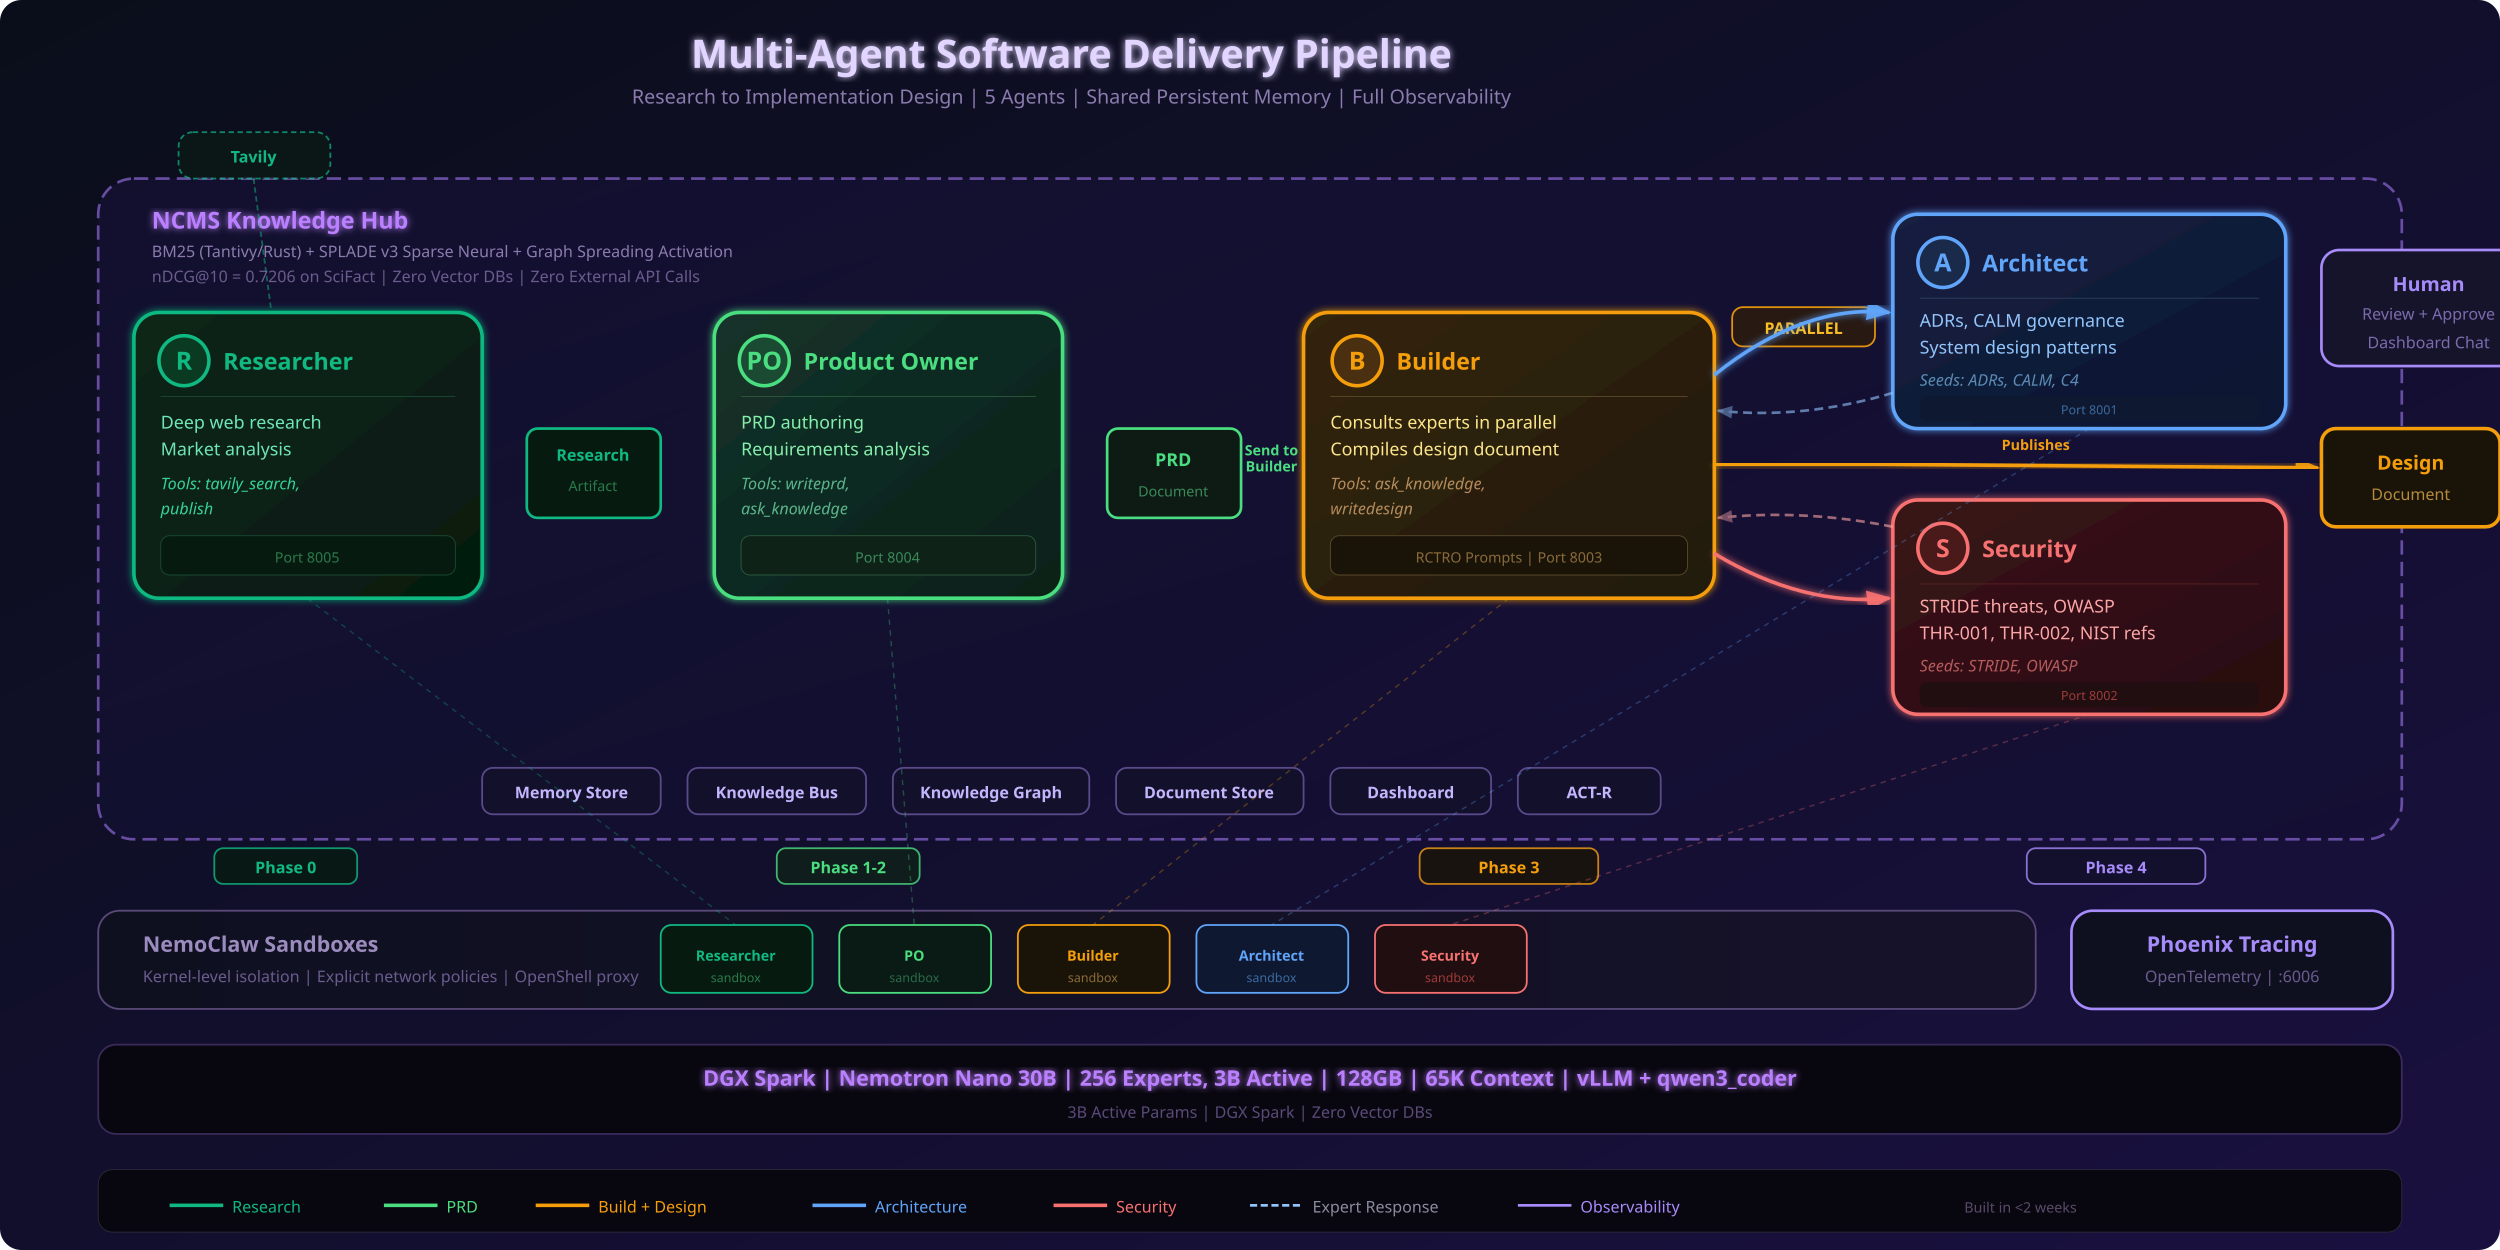
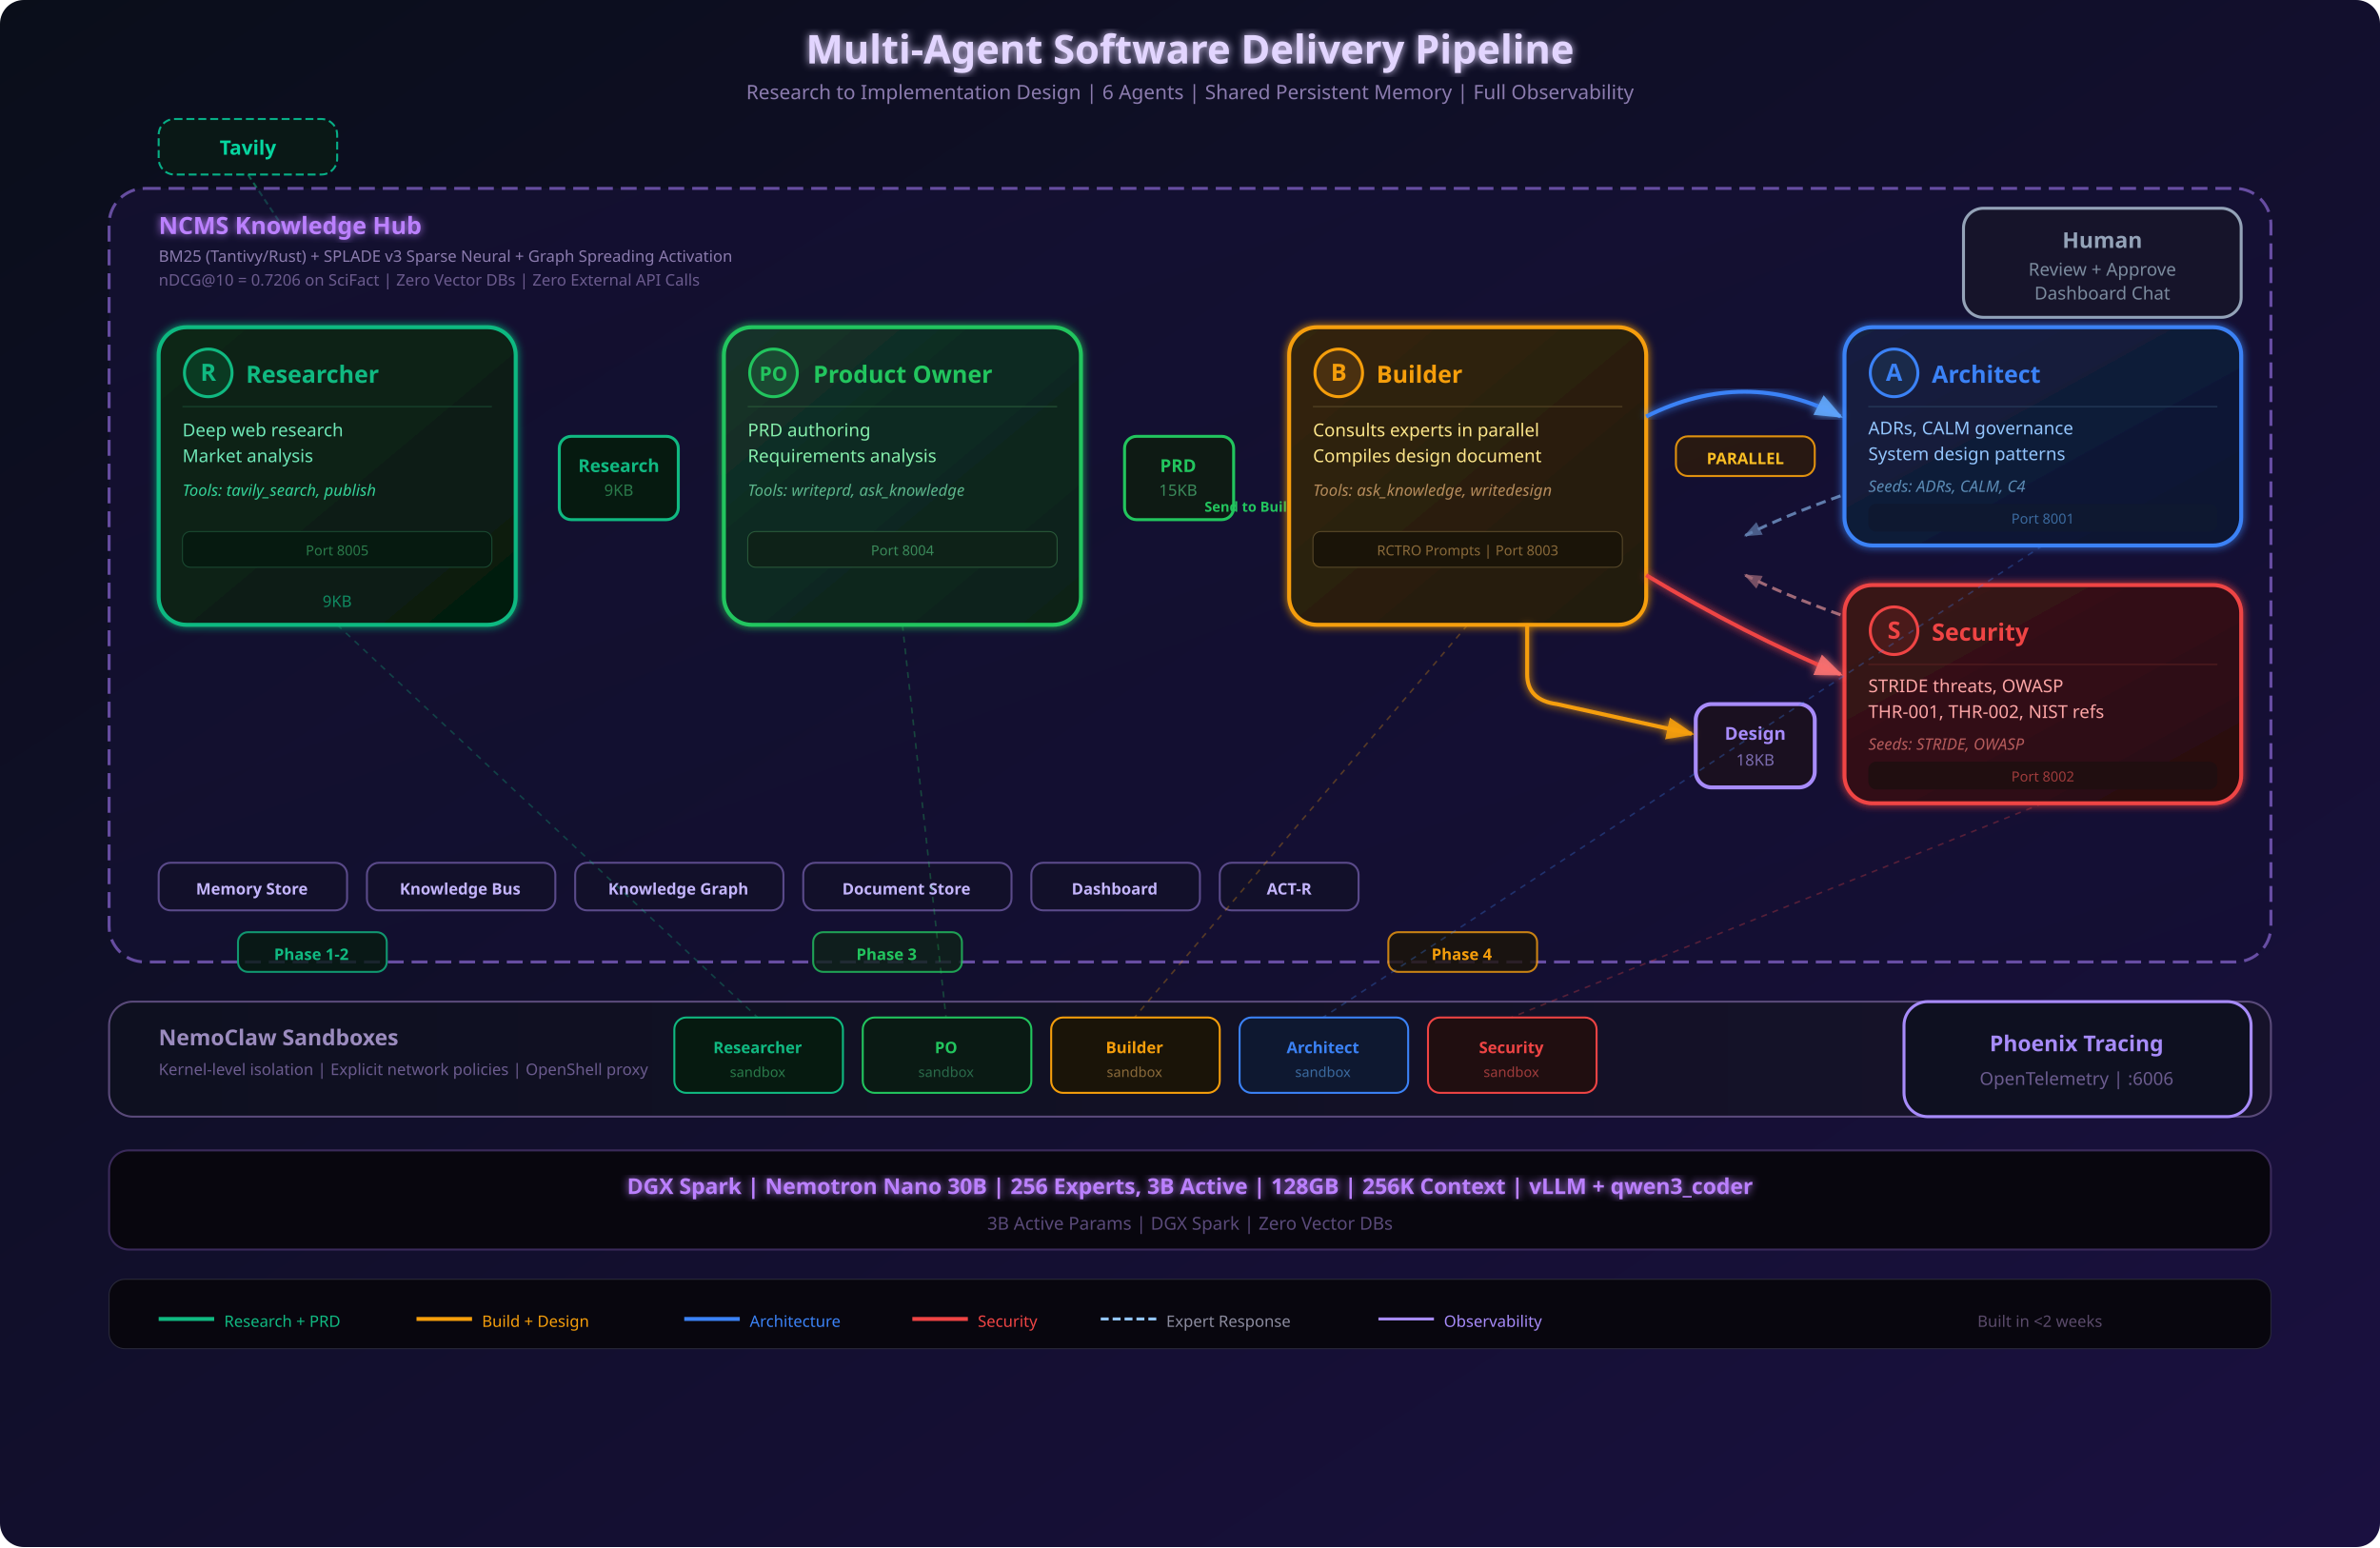
- <svg xmlns="http://www.w3.org/2000/svg" viewBox="0 0 1400 700" font-family="'Segoe UI', system-ui, -apple-system, sans-serif">
+ <svg xmlns="http://www.w3.org/2000/svg" viewBox="0 0 1200 780" font-family="'Segoe UI', system-ui, -apple-system, sans-serif">
  <defs>
    <linearGradient id="bgGrad" x1="0%" y1="0%" x2="100%" y2="100%">
      <stop offset="0%" style="stop-color:#0a0e1a;stop-opacity:1" />
      <stop offset="100%" style="stop-color:#1a1040;stop-opacity:1" />
    </linearGradient>
    <linearGradient id="hubGrad" x1="0%" y1="0%" x2="100%" y2="100%">
      <stop offset="0%" style="stop-color:#1a1240;stop-opacity:0.6" />
      <stop offset="100%" style="stop-color:#120e30;stop-opacity:0.6" />
    </linearGradient>
+     <linearGradient id="researchGrad" x1="0%" y1="0%" x2="100%" y2="100%">
+       <stop offset="0%" style="stop-color:#0a2618" />
+       <stop offset="100%" style="stop-color:#061a10" />
+     </linearGradient>
    <linearGradient id="poGrad" x1="0%" y1="0%" x2="100%" y2="100%">
      <stop offset="0%" style="stop-color:#14332a" />
      <stop offset="100%" style="stop-color:#0a2018" />
    </linearGradient>
    <linearGradient id="buildGrad" x1="0%" y1="0%" x2="100%" y2="100%">
      <stop offset="0%" style="stop-color:#33250e" />
      <stop offset="100%" style="stop-color:#221a08" />
    </linearGradient>
    <linearGradient id="archGrad" x1="0%" y1="0%" x2="100%" y2="100%">
      <stop offset="0%" style="stop-color:#142040" />
      <stop offset="100%" style="stop-color:#0e1530" />
    </linearGradient>
    <linearGradient id="secGrad" x1="0%" y1="0%" x2="100%" y2="100%">
      <stop offset="0%" style="stop-color:#3a1418" />
      <stop offset="100%" style="stop-color:#280c10" />
-     </linearGradient>
-     <linearGradient id="researchGrad" x1="0%" y1="0%" x2="100%" y2="100%">
-       <stop offset="0%" style="stop-color:#0a2618" />
-       <stop offset="100%" style="stop-color:#061a10" />
    </linearGradient>
    <linearGradient id="sandboxGrad" x1="0%" y1="0%" x2="100%" y2="0%">
      <stop offset="0%" style="stop-color:#0e1020" />
      <stop offset="100%" style="stop-color:#16122a" />
    </linearGradient>
    <filter id="glow">
      <feGaussianBlur stdDeviation="4" result="blur" />
      <feMerge>
        <feMergeNode in="blur" />
        <feMergeNode in="SourceGraphic" />
      </feMerge>
    </filter>
    <filter id="softGlow">
      <feGaussianBlur stdDeviation="2" result="blur" />
      <feMerge>
        <feMergeNode in="blur" />
        <feMergeNode in="SourceGraphic" />
      </feMerge>
    </filter>
+     <marker id="arrowTeal" viewBox="0 0 10 10" refX="9" refY="5" markerWidth="7" markerHeight="7" orient="auto-start-reverse">
+       <path d="M 0 1 L 10 5 L 0 9 z" fill="#10b981" opacity="0.9" />
+     </marker>
    <marker id="arrowGreen" viewBox="0 0 10 10" refX="9" refY="5" markerWidth="7" markerHeight="7" orient="auto-start-reverse">
      <path d="M 0 1 L 10 5 L 0 9 z" fill="#4ade80" opacity="0.9" />
    </marker>
-     <marker id="arrowTeal" viewBox="0 0 10 10" refX="9" refY="5" markerWidth="7" markerHeight="7" orient="auto-start-reverse">
-       <path d="M 0 1 L 10 5 L 0 9 z" fill="#10b981" opacity="0.9" />
-     </marker>
    <marker id="arrowAmber" viewBox="0 0 10 10" refX="9" refY="5" markerWidth="7" markerHeight="7" orient="auto-start-reverse">
      <path d="M 0 1 L 10 5 L 0 9 z" fill="#f59e0b" opacity="0.9" />
    </marker>
    <marker id="arrowBlue" viewBox="0 0 10 10" refX="9" refY="5" markerWidth="7" markerHeight="7" orient="auto-start-reverse">
      <path d="M 0 1 L 10 5 L 0 9 z" fill="#60a5fa" opacity="0.9" />
    </marker>
    <marker id="arrowRed" viewBox="0 0 10 10" refX="9" refY="5" markerWidth="7" markerHeight="7" orient="auto-start-reverse">
      <path d="M 0 1 L 10 5 L 0 9 z" fill="#f87171" opacity="0.9" />
    </marker>
    <marker id="arrowBlueReturn" viewBox="0 0 10 10" refX="9" refY="5" markerWidth="6" markerHeight="6" orient="auto-start-reverse">
      <path d="M 0 1 L 10 5 L 0 9 z" fill="#93c5fd" opacity="0.7" />
    </marker>
    <marker id="arrowRedReturn" viewBox="0 0 10 10" refX="9" refY="5" markerWidth="6" markerHeight="6" orient="auto-start-reverse">
      <path d="M 0 1 L 10 5 L 0 9 z" fill="#fca5a5" opacity="0.7" />
    </marker>
+     <marker id="arrowPurple" viewBox="0 0 10 10" refX="9" refY="5" markerWidth="7" markerHeight="7" orient="auto-start-reverse">
+       <path d="M 0 1 L 10 5 L 0 9 z" fill="#a78bfa" opacity="0.9" />
+     </marker>
  </defs>
-   <rect width="1400" height="700" fill="url(#bgGrad)" rx="12" />
-   <text x="600" y="38" text-anchor="middle" fill="#e2d5ff" font-size="22" font-weight="700" filter="url(#softGlow)">Multi-Agent Software Delivery Pipeline</text>
-   <text x="600" y="58" text-anchor="middle" fill="#8b7bae" font-size="11">Research to Implementation Design  |  5 Agents  |  Shared Persistent Memory  |  Full Observability</text>
-   <rect x="55" y="100" width="1290" height="370" rx="20" fill="url(#hubGrad)" stroke="#7c5cbf" stroke-width="1.5" stroke-dasharray="8,4" opacity="0.8" />
-   <text x="85" y="128" fill="#bb80ff" font-size="13" font-weight="700" filter="url(#softGlow)">NCMS Knowledge Hub</text>
-   <text x="85" y="144" fill="#8b7bae" font-size="9">BM25 (Tantivy/Rust) + SPLADE v3 Sparse Neural + Graph Spreading Activation</text>
-   <text x="85" y="158" fill="#6b5b8e" font-size="9">nDCG@10 = 0.7206 on SciFact  |  Zero Vector DBs  |  Zero External API Calls</text>
-   <rect x="270" y="430" width="100" height="26" rx="6" fill="#12102a" stroke="#5a4a8a" stroke-width="1" />
-   <text x="320" y="447" text-anchor="middle" fill="#c4b5fd" font-size="9" font-weight="600">Memory Store</text>
-   <rect x="385" y="430" width="100" height="26" rx="6" fill="#12102a" stroke="#5a4a8a" stroke-width="1" />
-   <text x="435" y="447" text-anchor="middle" fill="#c4b5fd" font-size="9" font-weight="600">Knowledge Bus</text>
-   <rect x="500" y="430" width="110" height="26" rx="6" fill="#12102a" stroke="#5a4a8a" stroke-width="1" />
-   <text x="555" y="447" text-anchor="middle" fill="#c4b5fd" font-size="9" font-weight="600">Knowledge Graph</text>
-   <rect x="625" y="430" width="105" height="26" rx="6" fill="#12102a" stroke="#5a4a8a" stroke-width="1" />
-   <text x="677" y="447" text-anchor="middle" fill="#c4b5fd" font-size="9" font-weight="600">Document Store</text>
-   <rect x="745" y="430" width="90" height="26" rx="6" fill="#12102a" stroke="#5a4a8a" stroke-width="1" />
-   <text x="790" y="447" text-anchor="middle" fill="#c4b5fd" font-size="9" font-weight="600">Dashboard</text>
-   <rect x="850" y="430" width="80" height="26" rx="6" fill="#12102a" stroke="#5a4a8a" stroke-width="1" />
-   <text x="890" y="447" text-anchor="middle" fill="#c4b5fd" font-size="9" font-weight="600">ACT-R</text>
-   <rect x="100" y="74" width="85" height="26" rx="8" fill="#0a1a14" stroke="#10b981" stroke-width="1" stroke-dasharray="3,2" opacity="0.7" />
-   <text x="142" y="91" text-anchor="middle" fill="#10b981" font-size="9" font-weight="600">Tavily</text>
-   <path d="M 142 100 L 152 175" fill="none" stroke="#10b981" stroke-width="1" stroke-dasharray="3,2" opacity="0.5" />
-   <rect x="75" y="175" width="195" height="160" rx="14" fill="url(#researchGrad)" stroke="#10b981" stroke-width="2" filter="url(#softGlow)" />
-   <circle cx="103" cy="202" r="14" fill="#0a3a22" stroke="#10b981" stroke-width="2" />
-   <text x="103" y="207" text-anchor="middle" fill="#10b981" font-size="14" font-weight="700">R</text>
-   <text x="125" y="207" fill="#10b981" font-size="13" font-weight="700">Researcher</text>
-   <line x1="90" y1="222" x2="255" y2="222" stroke="#1a4a32" stroke-width="0.5" />
-   <text x="90" y="240" fill="#6ee7b7" font-size="10">Deep web research</text>
-   <text x="90" y="255" fill="#6ee7b7" font-size="10">Market analysis</text>
-   <text x="90" y="274" fill="#34d399" font-size="9" font-style="italic">Tools: tavily_search,</text>
-   <text x="90" y="288" fill="#34d399" font-size="9" font-style="italic">publish</text>
-   <rect x="90" y="300" width="165" height="22" rx="5" fill="#061a10" stroke="#1a4a32" stroke-width="0.5" />
-   <text x="172" y="315" text-anchor="middle" fill="#2a7a4a" font-size="8">Port 8005</text>
-   <rect x="295" y="240" width="75" height="50" rx="6" fill="#061a10" stroke="#10b981" stroke-width="1.5" />
-   <text x="332" y="258" text-anchor="middle" fill="#10b981" font-size="9" font-weight="700">Research</text>
-   <text x="332" y="275" text-anchor="middle" fill="#2a7a4a" font-size="8">Artifact</text>
-   <path d="M 270 260 L 293 260" fill="none" stroke="#10b981" stroke-width="2" marker-end="url(#arrowTeal)" filter="url(#softGlow)" />
-   <path d="M 370 265 L 398 265" fill="none" stroke="#10b981" stroke-width="2" marker-end="url(#arrowTeal)" filter="url(#softGlow)" />
-   <rect x="400" y="175" width="195" height="160" rx="14" fill="url(#poGrad)" stroke="#4ade80" stroke-width="2" filter="url(#softGlow)" />
-   <circle cx="428" cy="202" r="14" fill="#1a4a32" stroke="#4ade80" stroke-width="2" />
-   <text x="428" y="207" text-anchor="middle" fill="#4ade80" font-size="14" font-weight="700">PO</text>
-   <text x="450" y="207" fill="#4ade80" font-size="13" font-weight="700">Product Owner</text>
-   <line x1="415" y1="222" x2="580" y2="222" stroke="#2a5a3a" stroke-width="0.5" />
-   <text x="415" y="240" fill="#86efac" font-size="10">PRD authoring</text>
-   <text x="415" y="255" fill="#86efac" font-size="10">Requirements analysis</text>
-   <text x="415" y="274" fill="#5bb58b" font-size="9" font-style="italic">Tools: writeprd,</text>
-   <text x="415" y="288" fill="#5bb58b" font-size="9" font-style="italic">ask_knowledge</text>
-   <rect x="415" y="300" width="165" height="22" rx="5" fill="#0e2218" stroke="#2a5a3a" stroke-width="0.5" />
-   <text x="497" y="315" text-anchor="middle" fill="#3a8a5a" font-size="8">Port 8004</text>
-   <rect x="620" y="240" width="75" height="50" rx="6" fill="#0e1a14" stroke="#4ade80" stroke-width="1.5" />
-   <text x="657" y="261" text-anchor="middle" fill="#4ade80" font-size="10" font-weight="700">PRD</text>
-   <text x="657" y="278" text-anchor="middle" fill="#3a8a5a" font-size="8">Document</text>
-   <path d="M 595 260 L 618 260" fill="none" stroke="#4ade80" stroke-width="2" marker-end="url(#arrowGreen)" filter="url(#softGlow)" />
-   <path d="M 695 265 L 728 265" fill="none" stroke="#4ade80" stroke-width="2" marker-end="url(#arrowGreen)" filter="url(#softGlow)" />
-   <text x="712" y="255" text-anchor="middle" fill="#4ade80" font-size="8" font-weight="600">Send to</text>
-   <text x="712" y="264" text-anchor="middle" fill="#4ade80" font-size="8" font-weight="600">Builder</text>
-   <rect x="730" y="175" width="230" height="160" rx="14" fill="url(#buildGrad)" stroke="#f59e0b" stroke-width="2" filter="url(#softGlow)" />
-   <circle cx="760" cy="202" r="14" fill="#4a3010" stroke="#f59e0b" stroke-width="2" />
-   <text x="760" y="207" text-anchor="middle" fill="#f59e0b" font-size="14" font-weight="700">B</text>
-   <text x="782" y="207" fill="#f59e0b" font-size="13" font-weight="700">Builder</text>
-   <line x1="745" y1="222" x2="945" y2="222" stroke="#5a4a2a" stroke-width="0.5" />
-   <text x="745" y="240" fill="#fde68a" font-size="10">Consults experts in parallel</text>
-   <text x="745" y="255" fill="#fde68a" font-size="10">Compiles design document</text>
-   <text x="745" y="274" fill="#b58b5b" font-size="9" font-style="italic">Tools: ask_knowledge,</text>
-   <text x="745" y="288" fill="#b58b5b" font-size="9" font-style="italic">writedesign</text>
-   <rect x="745" y="300" width="200" height="22" rx="5" fill="#1a1408" stroke="#5a4a2a" stroke-width="0.5" />
-   <text x="845" y="315" text-anchor="middle" fill="#8a6a3a" font-size="8">RCTRO Prompts  |  Port 8003</text>
-   <rect x="970" y="172" width="80" height="22" rx="6" fill="#2a1a0e" stroke="#f59e0b" stroke-width="1" opacity="0.9" />
-   <text x="1010" y="187" text-anchor="middle" fill="#fbbf24" font-size="9" font-weight="700">PARALLEL</text>
-   <rect x="1060" y="120" width="220" height="120" rx="14" fill="url(#archGrad)" stroke="#60a5fa" stroke-width="2" filter="url(#softGlow)" />
-   <circle cx="1088" cy="147" r="14" fill="#1a2a4a" stroke="#60a5fa" stroke-width="2" />
-   <text x="1088" y="152" text-anchor="middle" fill="#60a5fa" font-size="14" font-weight="700">A</text>
-   <text x="1110" y="152" fill="#60a5fa" font-size="13" font-weight="700">Architect</text>
-   <line x1="1075" y1="167" x2="1265" y2="167" stroke="#2a4060" stroke-width="0.5" />
-   <text x="1075" y="183" fill="#93c5fd" font-size="10">ADRs, CALM governance</text>
-   <text x="1075" y="198" fill="#93c5fd" font-size="10">System design patterns</text>
-   <text x="1075" y="216" fill="#5b8bb5" font-size="9" font-style="italic">Seeds: ADRs, CALM, C4</text>
-   <rect x="1075" y="222" width="190" height="14" rx="4" fill="#0e1830" />
-   <text x="1170" y="232" text-anchor="middle" fill="#3b6a9f" font-size="7">Port 8001</text>
-   <rect x="1060" y="280" width="220" height="120" rx="14" fill="url(#secGrad)" stroke="#f87171" stroke-width="2" filter="url(#softGlow)" />
-   <circle cx="1088" cy="307" r="14" fill="#4a1a1a" stroke="#f87171" stroke-width="2" />
-   <text x="1088" y="312" text-anchor="middle" fill="#f87171" font-size="14" font-weight="700">S</text>
-   <text x="1110" y="312" fill="#f87171" font-size="13" font-weight="700">Security</text>
-   <line x1="1075" y1="327" x2="1265" y2="327" stroke="#5a2020" stroke-width="0.5" />
-   <text x="1075" y="343" fill="#fca5a5" font-size="10">STRIDE threats, OWASP</text>
-   <text x="1075" y="358" fill="#fca5a5" font-size="10">THR-001, THR-002, NIST refs</text>
-   <text x="1075" y="376" fill="#b55b5b" font-size="9" font-style="italic">Seeds: STRIDE, OWASP</text>
-   <rect x="1075" y="382" width="190" height="14" rx="4" fill="#200e10" />
-   <text x="1170" y="392" text-anchor="middle" fill="#9f3b3b" font-size="7">Port 8002</text>
-   <path d="M 960 210 Q 1010 170 1058 175" fill="none" stroke="#60a5fa" stroke-width="2" marker-end="url(#arrowBlue)" filter="url(#softGlow)" />
-   <path d="M 960 310 Q 1010 340 1058 335" fill="none" stroke="#f87171" stroke-width="2" marker-end="url(#arrowRed)" filter="url(#softGlow)" />
-   <path d="M 1060 220 Q 1010 235 962 230" fill="none" stroke="#93c5fd" stroke-width="1.5" stroke-dasharray="5,3" marker-end="url(#arrowBlueReturn)" opacity="0.6" />
-   <path d="M 1060 295 Q 1010 285 962 290" fill="none" stroke="#fca5a5" stroke-width="1.5" stroke-dasharray="5,3" marker-end="url(#arrowRedReturn)" opacity="0.6" />
-   <rect x="1300" y="240" width="100" height="55" rx="8" fill="#1a1408" stroke="#f59e0b" stroke-width="2" />
-   <text x="1350" y="263" text-anchor="middle" fill="#f59e0b" font-size="11" font-weight="700">Design</text>
-   <text x="1350" y="280" text-anchor="middle" fill="#b58b3b" font-size="9">Document</text>
-   <path d="M 960 260 L 1040 260 Q 1050 260 1050 260 L 1298 262" fill="none" stroke="#f59e0b" stroke-width="2" marker-end="url(#arrowAmber)" filter="url(#softGlow)" />
-   <text x="1140" y="252" text-anchor="middle" fill="#f59e0b" font-size="8" font-weight="600">Publishes</text>
-   <rect x="1300" y="140" width="120" height="65" rx="10" fill="#16142a" stroke="#a78bfa" stroke-width="1.5" />
-   <text x="1360" y="163" text-anchor="middle" fill="#a78bfa" font-size="11" font-weight="700">Human</text>
-   <text x="1360" y="179" text-anchor="middle" fill="#7b6bae" font-size="9">Review + Approve</text>
-   <text x="1360" y="195" text-anchor="middle" fill="#7b6bae" font-size="9">Dashboard Chat</text>
-   <rect x="120" y="475" width="80" height="20" rx="5" fill="#061a10" stroke="#10b981" stroke-width="1" opacity="0.8" />
-   <text x="160" y="489" text-anchor="middle" fill="#10b981" font-size="9" font-weight="700">Phase 0</text>
-   <rect x="435" y="475" width="80" height="20" rx="5" fill="#0e2218" stroke="#4ade80" stroke-width="1" opacity="0.8" />
-   <text x="475" y="489" text-anchor="middle" fill="#4ade80" font-size="9" font-weight="700">Phase 1-2</text>
-   <rect x="795" y="475" width="100" height="20" rx="5" fill="#1a1408" stroke="#f59e0b" stroke-width="1" opacity="0.8" />
-   <text x="845" y="489" text-anchor="middle" fill="#f59e0b" font-size="9" font-weight="700">Phase 3</text>
-   <rect x="1135" y="475" width="100" height="20" rx="5" fill="#12102a" stroke="#a78bfa" stroke-width="1" opacity="0.8" />
-   <text x="1185" y="489" text-anchor="middle" fill="#a78bfa" font-size="9" font-weight="700">Phase 4</text>
-   <rect x="55" y="510" width="1085" height="55" rx="12" fill="url(#sandboxGrad)" stroke="#5a4a7a" stroke-width="1" />
-   <text x="80" y="533" fill="#9b8bbe" font-size="12" font-weight="700">NemoClaw Sandboxes</text>
-   <text x="80" y="550" fill="#6b5b8e" font-size="9">Kernel-level isolation  |  Explicit network policies  |  OpenShell proxy</text>
-   <rect x="370" y="518" width="85" height="38" rx="6" fill="#061a10" stroke="#10b981" stroke-width="1" />
-   <text x="412" y="538" text-anchor="middle" fill="#10b981" font-size="8" font-weight="600">Researcher</text>
-   <text x="412" y="550" text-anchor="middle" fill="#2a7a4a" font-size="7">sandbox</text>
-   <rect x="470" y="518" width="85" height="38" rx="6" fill="#0a1a14" stroke="#4ade80" stroke-width="1" />
-   <text x="512" y="538" text-anchor="middle" fill="#4ade80" font-size="8" font-weight="600">PO</text>
-   <text x="512" y="550" text-anchor="middle" fill="#2a6a4a" font-size="7">sandbox</text>
-   <rect x="570" y="518" width="85" height="38" rx="6" fill="#1a1408" stroke="#f59e0b" stroke-width="1" />
-   <text x="612" y="538" text-anchor="middle" fill="#f59e0b" font-size="8" font-weight="600">Builder</text>
-   <text x="612" y="550" text-anchor="middle" fill="#8a6a3a" font-size="7">sandbox</text>
-   <rect x="670" y="518" width="85" height="38" rx="6" fill="#0e1830" stroke="#60a5fa" stroke-width="1" />
-   <text x="712" y="538" text-anchor="middle" fill="#60a5fa" font-size="8" font-weight="600">Architect</text>
-   <text x="712" y="550" text-anchor="middle" fill="#3b6a9f" font-size="7">sandbox</text>
-   <rect x="770" y="518" width="85" height="38" rx="6" fill="#200e10" stroke="#f87171" stroke-width="1" />
-   <text x="812" y="538" text-anchor="middle" fill="#f87171" font-size="8" font-weight="600">Security</text>
-   <text x="812" y="550" text-anchor="middle" fill="#9f3b3b" font-size="7">sandbox</text>
-   <rect x="1160" y="510" width="180" height="55" rx="12" fill="#0e1020" stroke="#a78bfa" stroke-width="1.5" />
-   <text x="1250" y="533" text-anchor="middle" fill="#a78bfa" font-size="12" font-weight="700">Phoenix Tracing</text>
-   <text x="1250" y="550" text-anchor="middle" fill="#6b5b8e" font-size="9">OpenTelemetry  |  :6006</text>
-   <path d="M 172 335 L 412 518" fill="none" stroke="#10b981" stroke-width="0.8" stroke-dasharray="3,3" opacity="0.3" />
-   <path d="M 497 335 L 512 518" fill="none" stroke="#4ade80" stroke-width="0.8" stroke-dasharray="3,3" opacity="0.3" />
-   <path d="M 845 335 L 612 518" fill="none" stroke="#f59e0b" stroke-width="0.8" stroke-dasharray="3,3" opacity="0.3" />
-   <path d="M 1170 240 L 712 518" fill="none" stroke="#60a5fa" stroke-width="0.8" stroke-dasharray="3,3" opacity="0.3" />
-   <path d="M 1170 400 L 812 518" fill="none" stroke="#f87171" stroke-width="0.8" stroke-dasharray="3,3" opacity="0.3" />
-   <rect x="55" y="585" width="1290" height="50" rx="10" fill="#08060e" stroke="#3a2a5a" stroke-width="1" />
-   <text x="700" y="608" text-anchor="middle" fill="#bb80ff" font-size="12" font-weight="700" filter="url(#softGlow)">DGX Spark  |  Nemotron Nano 30B  |  256 Experts, 3B Active  |  128GB  |  65K Context  |  vLLM + qwen3_coder</text>
-   <text x="700" y="626" text-anchor="middle" fill="#5a4a7a" font-size="9">3B Active Params  |  DGX Spark  |  Zero Vector DBs</text>
-   <rect x="55" y="655" width="1290" height="35" rx="8" fill="#08060e" stroke="#2a2a3a" stroke-width="0.5" />
-   <line x1="95" y1="675" x2="125" y2="675" stroke="#10b981" stroke-width="2" />
-   <text x="130" y="679" fill="#10b981" font-size="9">Research</text>
-   <line x1="215" y1="675" x2="245" y2="675" stroke="#4ade80" stroke-width="2" />
-   <text x="250" y="679" fill="#4ade80" font-size="9">PRD</text>
-   <line x1="300" y1="675" x2="330" y2="675" stroke="#f59e0b" stroke-width="2" />
-   <text x="335" y="679" fill="#f59e0b" font-size="9">Build + Design</text>
-   <line x1="455" y1="675" x2="485" y2="675" stroke="#60a5fa" stroke-width="2" />
-   <text x="490" y="679" fill="#60a5fa" font-size="9">Architecture</text>
-   <line x1="590" y1="675" x2="620" y2="675" stroke="#f87171" stroke-width="2" />
-   <text x="625" y="679" fill="#f87171" font-size="9">Security</text>
-   <line x1="700" y1="675" x2="730" y2="675" stroke="#93c5fd" stroke-width="1.5" stroke-dasharray="4,2" />
-   <text x="735" y="679" fill="#8b8b9e" font-size="9">Expert Response</text>
-   <line x1="850" y1="675" x2="880" y2="675" stroke="#a78bfa" stroke-width="1.5" />
-   <text x="885" y="679" fill="#a78bfa" font-size="9">Observability</text>
-   <text x="1100" y="679" fill="#5a4a6a" font-size="8">Built in &lt;2 weeks</text>
+   <rect width="1200" height="780" fill="url(#bgGrad)" rx="12" />
+   <text x="600" y="32" text-anchor="middle" fill="#e2d5ff" font-size="20" font-weight="700" filter="url(#softGlow)">Multi-Agent Software Delivery Pipeline</text>
+   <text x="600" y="50" text-anchor="middle" fill="#8b7bae" font-size="10">Research to Implementation Design  |  6 Agents  |  Shared Persistent Memory  |  Full Observability</text>
+   <rect x="80" y="60" width="90" height="28" rx="8" fill="#0a1a14" stroke="#06d6a0" stroke-width="1" stroke-dasharray="4,2" opacity="0.8" />
+   <text x="125" y="78" text-anchor="middle" fill="#06d6a0" font-size="10" font-weight="600">Tavily</text>
+   <path d="M 125 88 L 145 118" fill="none" stroke="#10b981" stroke-width="1" stroke-dasharray="3,2" opacity="0.5" />
+   <rect x="55" y="95" width="1090" height="390" rx="18" fill="url(#hubGrad)" stroke="#7c5cbf" stroke-width="1.5" stroke-dasharray="8,4" opacity="0.8" />
+   <text x="80" y="118" fill="#bb80ff" font-size="12" font-weight="700" filter="url(#softGlow)">NCMS Knowledge Hub</text>
+   <text x="80" y="132" fill="#8b7bae" font-size="8">BM25 (Tantivy/Rust) + SPLADE v3 Sparse Neural + Graph Spreading Activation</text>
+   <text x="80" y="144" fill="#6b5b8e" font-size="8">nDCG@10 = 0.7206 on SciFact  |  Zero Vector DBs  |  Zero External API Calls</text>
+   <rect x="990" y="105" width="140" height="55" rx="10" fill="#16142a" stroke="#94a3b8" stroke-width="1.5" />
+   <text x="1060" y="125" text-anchor="middle" fill="#94a3b8" font-size="11" font-weight="700">Human</text>
+   <text x="1060" y="139" text-anchor="middle" fill="#7b8b9e" font-size="9">Review + Approve</text>
+   <text x="1060" y="151" text-anchor="middle" fill="#7b8b9e" font-size="9">Dashboard Chat</text>
+   <rect x="80" y="165" width="180" height="150" rx="14" fill="url(#researchGrad)" stroke="#10b981" stroke-width="2" filter="url(#softGlow)" />
+   <circle cx="105" cy="188" r="12" fill="#0a3a22" stroke="#10b981" stroke-width="1.5" />
+   <text x="105" y="192" text-anchor="middle" fill="#10b981" font-size="12" font-weight="700">R</text>
+   <text x="124" y="193" fill="#10b981" font-size="12" font-weight="700">Researcher</text>
+   <line x1="92" y1="205" x2="248" y2="205" stroke="#1a4a32" stroke-width="0.5" />
+   <text x="92" y="220" fill="#6ee7b7" font-size="9">Deep web research</text>
+   <text x="92" y="233" fill="#6ee7b7" font-size="9">Market analysis</text>
+   <text x="92" y="250" fill="#34d399" font-size="8" font-style="italic">Tools: tavily_search, publish</text>
+   <rect x="92" y="268" width="156" height="18" rx="4" fill="#061a10" stroke="#1a4a32" stroke-width="0.5" />
+   <text x="170" y="280" text-anchor="middle" fill="#2a7a4a" font-size="7">Port 8005</text>
+   <text x="170" y="306" text-anchor="middle" fill="#10b981" font-size="8" opacity="0.7">9KB</text>
+   <rect x="282" y="220" width="60" height="42" rx="6" fill="#061a10" stroke="#10b981" stroke-width="1.5" />
+   <text x="312" y="238" text-anchor="middle" fill="#10b981" font-size="9" font-weight="600">Research</text>
+   <text x="312" y="250" text-anchor="middle" fill="#2a7a4a" font-size="8">9KB</text>
+   <path d="M 260 240 L 280 240" fill="none" stroke="#10b981" stroke-width="2" marker-end="url(#arrowTeal)" filter="url(#softGlow)" />
+   <path d="M 342 240 L 360 240" fill="none" stroke="#10b981" stroke-width="2" marker-end="url(#arrowTeal)" filter="url(#softGlow)" />
+   <rect x="365" y="165" width="180" height="150" rx="14" fill="url(#poGrad)" stroke="#22c55e" stroke-width="2" filter="url(#softGlow)" />
+   <circle cx="390" cy="188" r="12" fill="#1a4a32" stroke="#22c55e" stroke-width="1.5" />
+   <text x="390" y="192" text-anchor="middle" fill="#22c55e" font-size="10" font-weight="700">PO</text>
+   <text x="410" y="193" fill="#22c55e" font-size="12" font-weight="700">Product Owner</text>
+   <line x1="377" y1="205" x2="533" y2="205" stroke="#2a5a3a" stroke-width="0.5" />
+   <text x="377" y="220" fill="#86efac" font-size="9">PRD authoring</text>
+   <text x="377" y="233" fill="#86efac" font-size="9">Requirements analysis</text>
+   <text x="377" y="250" fill="#5bb58b" font-size="8" font-style="italic">Tools: writeprd, ask_knowledge</text>
+   <rect x="377" y="268" width="156" height="18" rx="4" fill="#0e2218" stroke="#2a5a3a" stroke-width="0.5" />
+   <text x="455" y="280" text-anchor="middle" fill="#3a8a5a" font-size="7">Port 8004</text>
+   <rect x="567" y="220" width="55" height="42" rx="6" fill="#0e1a14" stroke="#22c55e" stroke-width="1.5" />
+   <text x="594" y="238" text-anchor="middle" fill="#22c55e" font-size="9" font-weight="600">PRD</text>
+   <text x="594" y="250" text-anchor="middle" fill="#3a8a5a" font-size="8">15KB</text>
+   <path d="M 545 240 L 565 240" fill="none" stroke="#22c55e" stroke-width="2" marker-end="url(#arrowGreen)" filter="url(#softGlow)" />
+   <path d="M 622 240 L 645 240" fill="none" stroke="#22c55e" stroke-width="2" marker-end="url(#arrowGreen)" filter="url(#softGlow)" />
+   <text x="634" y="258" text-anchor="middle" fill="#22c55e" font-size="7" font-weight="600">Send to Builder</text>
+   <rect x="650" y="165" width="180" height="150" rx="14" fill="url(#buildGrad)" stroke="#f59e0b" stroke-width="2" filter="url(#softGlow)" />
+   <circle cx="675" cy="188" r="12" fill="#4a3010" stroke="#f59e0b" stroke-width="1.5" />
+   <text x="675" y="192" text-anchor="middle" fill="#f59e0b" font-size="12" font-weight="700">B</text>
+   <text x="694" y="193" fill="#f59e0b" font-size="12" font-weight="700">Builder</text>
+   <line x1="662" y1="205" x2="818" y2="205" stroke="#5a4a2a" stroke-width="0.5" />
+   <text x="662" y="220" fill="#fde68a" font-size="9">Consults experts in parallel</text>
+   <text x="662" y="233" fill="#fde68a" font-size="9">Compiles design document</text>
+   <text x="662" y="250" fill="#b58b5b" font-size="8" font-style="italic">Tools: ask_knowledge, writedesign</text>
+   <rect x="662" y="268" width="156" height="18" rx="4" fill="#1a1408" stroke="#5a4a2a" stroke-width="0.5" />
+   <text x="740" y="280" text-anchor="middle" fill="#8a6a3a" font-size="7">RCTRO Prompts  |  Port 8003</text>
+   <rect x="845" y="220" width="70" height="20" rx="6" fill="#2a1a0e" stroke="#f59e0b" stroke-width="1" opacity="0.9" />
+   <text x="880" y="234" text-anchor="middle" fill="#fbbf24" font-size="8" font-weight="700">PARALLEL</text>
+   <rect x="930" y="165" width="200" height="110" rx="14" fill="url(#archGrad)" stroke="#3b82f6" stroke-width="2" filter="url(#softGlow)" />
+   <circle cx="955" cy="188" r="12" fill="#1a2a4a" stroke="#3b82f6" stroke-width="1.5" />
+   <text x="955" y="192" text-anchor="middle" fill="#3b82f6" font-size="12" font-weight="700">A</text>
+   <text x="974" y="193" fill="#3b82f6" font-size="12" font-weight="700">Architect</text>
+   <line x1="942" y1="205" x2="1118" y2="205" stroke="#2a4060" stroke-width="0.5" />
+   <text x="942" y="219" fill="#93c5fd" font-size="9">ADRs, CALM governance</text>
+   <text x="942" y="232" fill="#93c5fd" font-size="9">System design patterns</text>
+   <text x="942" y="248" fill="#5b8bb5" font-size="8" font-style="italic">Seeds: ADRs, CALM, C4</text>
+   <rect x="942" y="254" width="176" height="14" rx="4" fill="#0e1830" />
+   <text x="1030" y="264" text-anchor="middle" fill="#3b6a9f" font-size="7">Port 8001</text>
+   <rect x="930" y="295" width="200" height="110" rx="14" fill="url(#secGrad)" stroke="#ef4444" stroke-width="2" filter="url(#softGlow)" />
+   <circle cx="955" cy="318" r="12" fill="#4a1a1a" stroke="#ef4444" stroke-width="1.5" />
+   <text x="955" y="322" text-anchor="middle" fill="#ef4444" font-size="12" font-weight="700">S</text>
+   <text x="974" y="323" fill="#ef4444" font-size="12" font-weight="700">Security</text>
+   <line x1="942" y1="335" x2="1118" y2="335" stroke="#5a2020" stroke-width="0.5" />
+   <text x="942" y="349" fill="#fca5a5" font-size="9">STRIDE threats, OWASP</text>
+   <text x="942" y="362" fill="#fca5a5" font-size="9">THR-001, THR-002, NIST refs</text>
+   <text x="942" y="378" fill="#b55b5b" font-size="8" font-style="italic">Seeds: STRIDE, OWASP</text>
+   <rect x="942" y="384" width="176" height="14" rx="4" fill="#200e10" />
+   <text x="1030" y="394" text-anchor="middle" fill="#9f3b3b" font-size="7">Port 8002</text>
+   <path d="M 830 210 Q 880 185 928 210" fill="none" stroke="#3b82f6" stroke-width="2" marker-end="url(#arrowBlue)" filter="url(#softGlow)" />
+   <path d="M 830 290 Q 880 320 928 340" fill="none" stroke="#ef4444" stroke-width="2" marker-end="url(#arrowRed)" filter="url(#softGlow)" />
+   <path d="M 928 250 Q 900 260 880 270" fill="none" stroke="#93c5fd" stroke-width="1.5" stroke-dasharray="5,3" marker-end="url(#arrowBlueReturn)" opacity="0.6" />
+   <path d="M 928 310 Q 900 300 880 290" fill="none" stroke="#fca5a5" stroke-width="1.5" stroke-dasharray="5,3" marker-end="url(#arrowRedReturn)" opacity="0.6" />
+   <rect x="855" y="355" width="60" height="42" rx="8" fill="#1a1020" stroke="#a78bfa" stroke-width="2" />
+   <text x="885" y="373" text-anchor="middle" fill="#a78bfa" font-size="9" font-weight="700">Design</text>
+   <text x="885" y="386" text-anchor="middle" fill="#7b6bae" font-size="8">18KB</text>
+   <path d="M 770 315 L 770 340 Q 770 353 785 355 L 853 370" fill="none" stroke="#f59e0b" stroke-width="2" marker-end="url(#arrowAmber)" filter="url(#softGlow)" />
+   <rect x="80" y="435" width="95" height="24" rx="6" fill="#12102a" stroke="#5a4a8a" stroke-width="1" />
+   <text x="127" y="451" text-anchor="middle" fill="#c4b5fd" font-size="8" font-weight="600">Memory Store</text>
+   <rect x="185" y="435" width="95" height="24" rx="6" fill="#12102a" stroke="#5a4a8a" stroke-width="1" />
+   <text x="232" y="451" text-anchor="middle" fill="#c4b5fd" font-size="8" font-weight="600">Knowledge Bus</text>
+   <rect x="290" y="435" width="105" height="24" rx="6" fill="#12102a" stroke="#5a4a8a" stroke-width="1" />
+   <text x="342" y="451" text-anchor="middle" fill="#c4b5fd" font-size="8" font-weight="600">Knowledge Graph</text>
+   <rect x="405" y="435" width="105" height="24" rx="6" fill="#12102a" stroke="#5a4a8a" stroke-width="1" />
+   <text x="457" y="451" text-anchor="middle" fill="#c4b5fd" font-size="8" font-weight="600">Document Store</text>
+   <rect x="520" y="435" width="85" height="24" rx="6" fill="#12102a" stroke="#5a4a8a" stroke-width="1" />
+   <text x="562" y="451" text-anchor="middle" fill="#c4b5fd" font-size="8" font-weight="600">Dashboard</text>
+   <rect x="615" y="435" width="70" height="24" rx="6" fill="#12102a" stroke="#5a4a8a" stroke-width="1" />
+   <text x="650" y="451" text-anchor="middle" fill="#c4b5fd" font-size="8" font-weight="600">ACT-R</text>
+   <rect x="120" y="470" width="75" height="20" rx="5" fill="#061a10" stroke="#10b981" stroke-width="1" opacity="0.8" />
+   <text x="157" y="484" text-anchor="middle" fill="#10b981" font-size="8" font-weight="700">Phase 1-2</text>
+   <rect x="410" y="470" width="75" height="20" rx="5" fill="#0e2218" stroke="#22c55e" stroke-width="1" opacity="0.8" />
+   <text x="447" y="484" text-anchor="middle" fill="#22c55e" font-size="8" font-weight="700">Phase 3</text>
+   <rect x="700" y="470" width="75" height="20" rx="5" fill="#1a1408" stroke="#f59e0b" stroke-width="1" opacity="0.8" />
+   <text x="737" y="484" text-anchor="middle" fill="#f59e0b" font-size="8" font-weight="700">Phase 4</text>
+   <rect x="55" y="505" width="1090" height="58" rx="12" fill="url(#sandboxGrad)" stroke="#5a4a7a" stroke-width="1" />
+   <text x="80" y="527" fill="#9b8bbe" font-size="11" font-weight="700">NemoClaw Sandboxes</text>
+   <text x="80" y="542" fill="#6b5b8e" font-size="8">Kernel-level isolation  |  Explicit network policies  |  OpenShell proxy</text>
+   <rect x="340" y="513" width="85" height="38" rx="6" fill="#061a10" stroke="#10b981" stroke-width="1" />
+   <text x="382" y="531" text-anchor="middle" fill="#10b981" font-size="8" font-weight="600">Researcher</text>
+   <text x="382" y="543" text-anchor="middle" fill="#2a7a4a" font-size="7">sandbox</text>
+   <rect x="435" y="513" width="85" height="38" rx="6" fill="#0a1a14" stroke="#22c55e" stroke-width="1" />
+   <text x="477" y="531" text-anchor="middle" fill="#22c55e" font-size="8" font-weight="600">PO</text>
+   <text x="477" y="543" text-anchor="middle" fill="#2a6a4a" font-size="7">sandbox</text>
+   <rect x="530" y="513" width="85" height="38" rx="6" fill="#1a1408" stroke="#f59e0b" stroke-width="1" />
+   <text x="572" y="531" text-anchor="middle" fill="#f59e0b" font-size="8" font-weight="600">Builder</text>
+   <text x="572" y="543" text-anchor="middle" fill="#8a6a3a" font-size="7">sandbox</text>
+   <rect x="625" y="513" width="85" height="38" rx="6" fill="#0e1830" stroke="#3b82f6" stroke-width="1" />
+   <text x="667" y="531" text-anchor="middle" fill="#3b82f6" font-size="8" font-weight="600">Architect</text>
+   <text x="667" y="543" text-anchor="middle" fill="#3b6a9f" font-size="7">sandbox</text>
+   <rect x="720" y="513" width="85" height="38" rx="6" fill="#200e10" stroke="#ef4444" stroke-width="1" />
+   <text x="762" y="531" text-anchor="middle" fill="#ef4444" font-size="8" font-weight="600">Security</text>
+   <text x="762" y="543" text-anchor="middle" fill="#9f3b3b" font-size="7">sandbox</text>
+   <rect x="960" y="505" width="175" height="58" rx="12" fill="#0e1020" stroke="#a78bfa" stroke-width="1.5" />
+   <text x="1047" y="530" text-anchor="middle" fill="#a78bfa" font-size="11" font-weight="700">Phoenix Tracing</text>
+   <text x="1047" y="547" text-anchor="middle" fill="#6b5b8e" font-size="9">OpenTelemetry  |  :6006</text>
+   <path d="M 170 315 L 382 513" fill="none" stroke="#10b981" stroke-width="0.8" stroke-dasharray="3,3" opacity="0.3" />
+   <path d="M 455 315 L 477 513" fill="none" stroke="#22c55e" stroke-width="0.8" stroke-dasharray="3,3" opacity="0.3" />
+   <path d="M 740 315 L 572 513" fill="none" stroke="#f59e0b" stroke-width="0.8" stroke-dasharray="3,3" opacity="0.3" />
+   <path d="M 1030 275 L 667 513" fill="none" stroke="#3b82f6" stroke-width="0.8" stroke-dasharray="3,3" opacity="0.3" />
+   <path d="M 1030 405 L 762 513" fill="none" stroke="#ef4444" stroke-width="0.8" stroke-dasharray="3,3" opacity="0.3" />
+   <rect x="55" y="580" width="1090" height="50" rx="10" fill="#08060e" stroke="#3a2a5a" stroke-width="1" />
+   <text x="600" y="602" text-anchor="middle" fill="#bb80ff" font-size="11" font-weight="700" filter="url(#softGlow)">DGX Spark  |  Nemotron Nano 30B  |  256 Experts, 3B Active  |  128GB  |  256K Context  |  vLLM + qwen3_coder</text>
+   <text x="600" y="620" text-anchor="middle" fill="#5a4a7a" font-size="9">3B Active Params  |  DGX Spark  |  Zero Vector DBs</text>
+   <rect x="55" y="645" width="1090" height="35" rx="8" fill="#08060e" stroke="#2a2a3a" stroke-width="0.5" />
+   <line x1="80" y1="665" x2="108" y2="665" stroke="#10b981" stroke-width="2" />
+   <text x="113" y="669" fill="#10b981" font-size="8">Research + PRD</text>
+   <line x1="210" y1="665" x2="238" y2="665" stroke="#f59e0b" stroke-width="2" />
+   <text x="243" y="669" fill="#f59e0b" font-size="8">Build + Design</text>
+   <line x1="345" y1="665" x2="373" y2="665" stroke="#3b82f6" stroke-width="2" />
+   <text x="378" y="669" fill="#3b82f6" font-size="8">Architecture</text>
+   <line x1="460" y1="665" x2="488" y2="665" stroke="#ef4444" stroke-width="2" />
+   <text x="493" y="669" fill="#ef4444" font-size="8">Security</text>
+   <line x1="555" y1="665" x2="583" y2="665" stroke="#93c5fd" stroke-width="1.5" stroke-dasharray="4,2" />
+   <text x="588" y="669" fill="#8b8b9e" font-size="8">Expert Response</text>
+   <line x1="695" y1="665" x2="723" y2="665" stroke="#a78bfa" stroke-width="1.5" />
+   <text x="728" y="669" fill="#a78bfa" font-size="8">Observability</text>
+   <text x="1060" y="669" text-anchor="end" fill="#5a4a6a" font-size="8">Built in &lt;2 weeks</text>
</svg>
